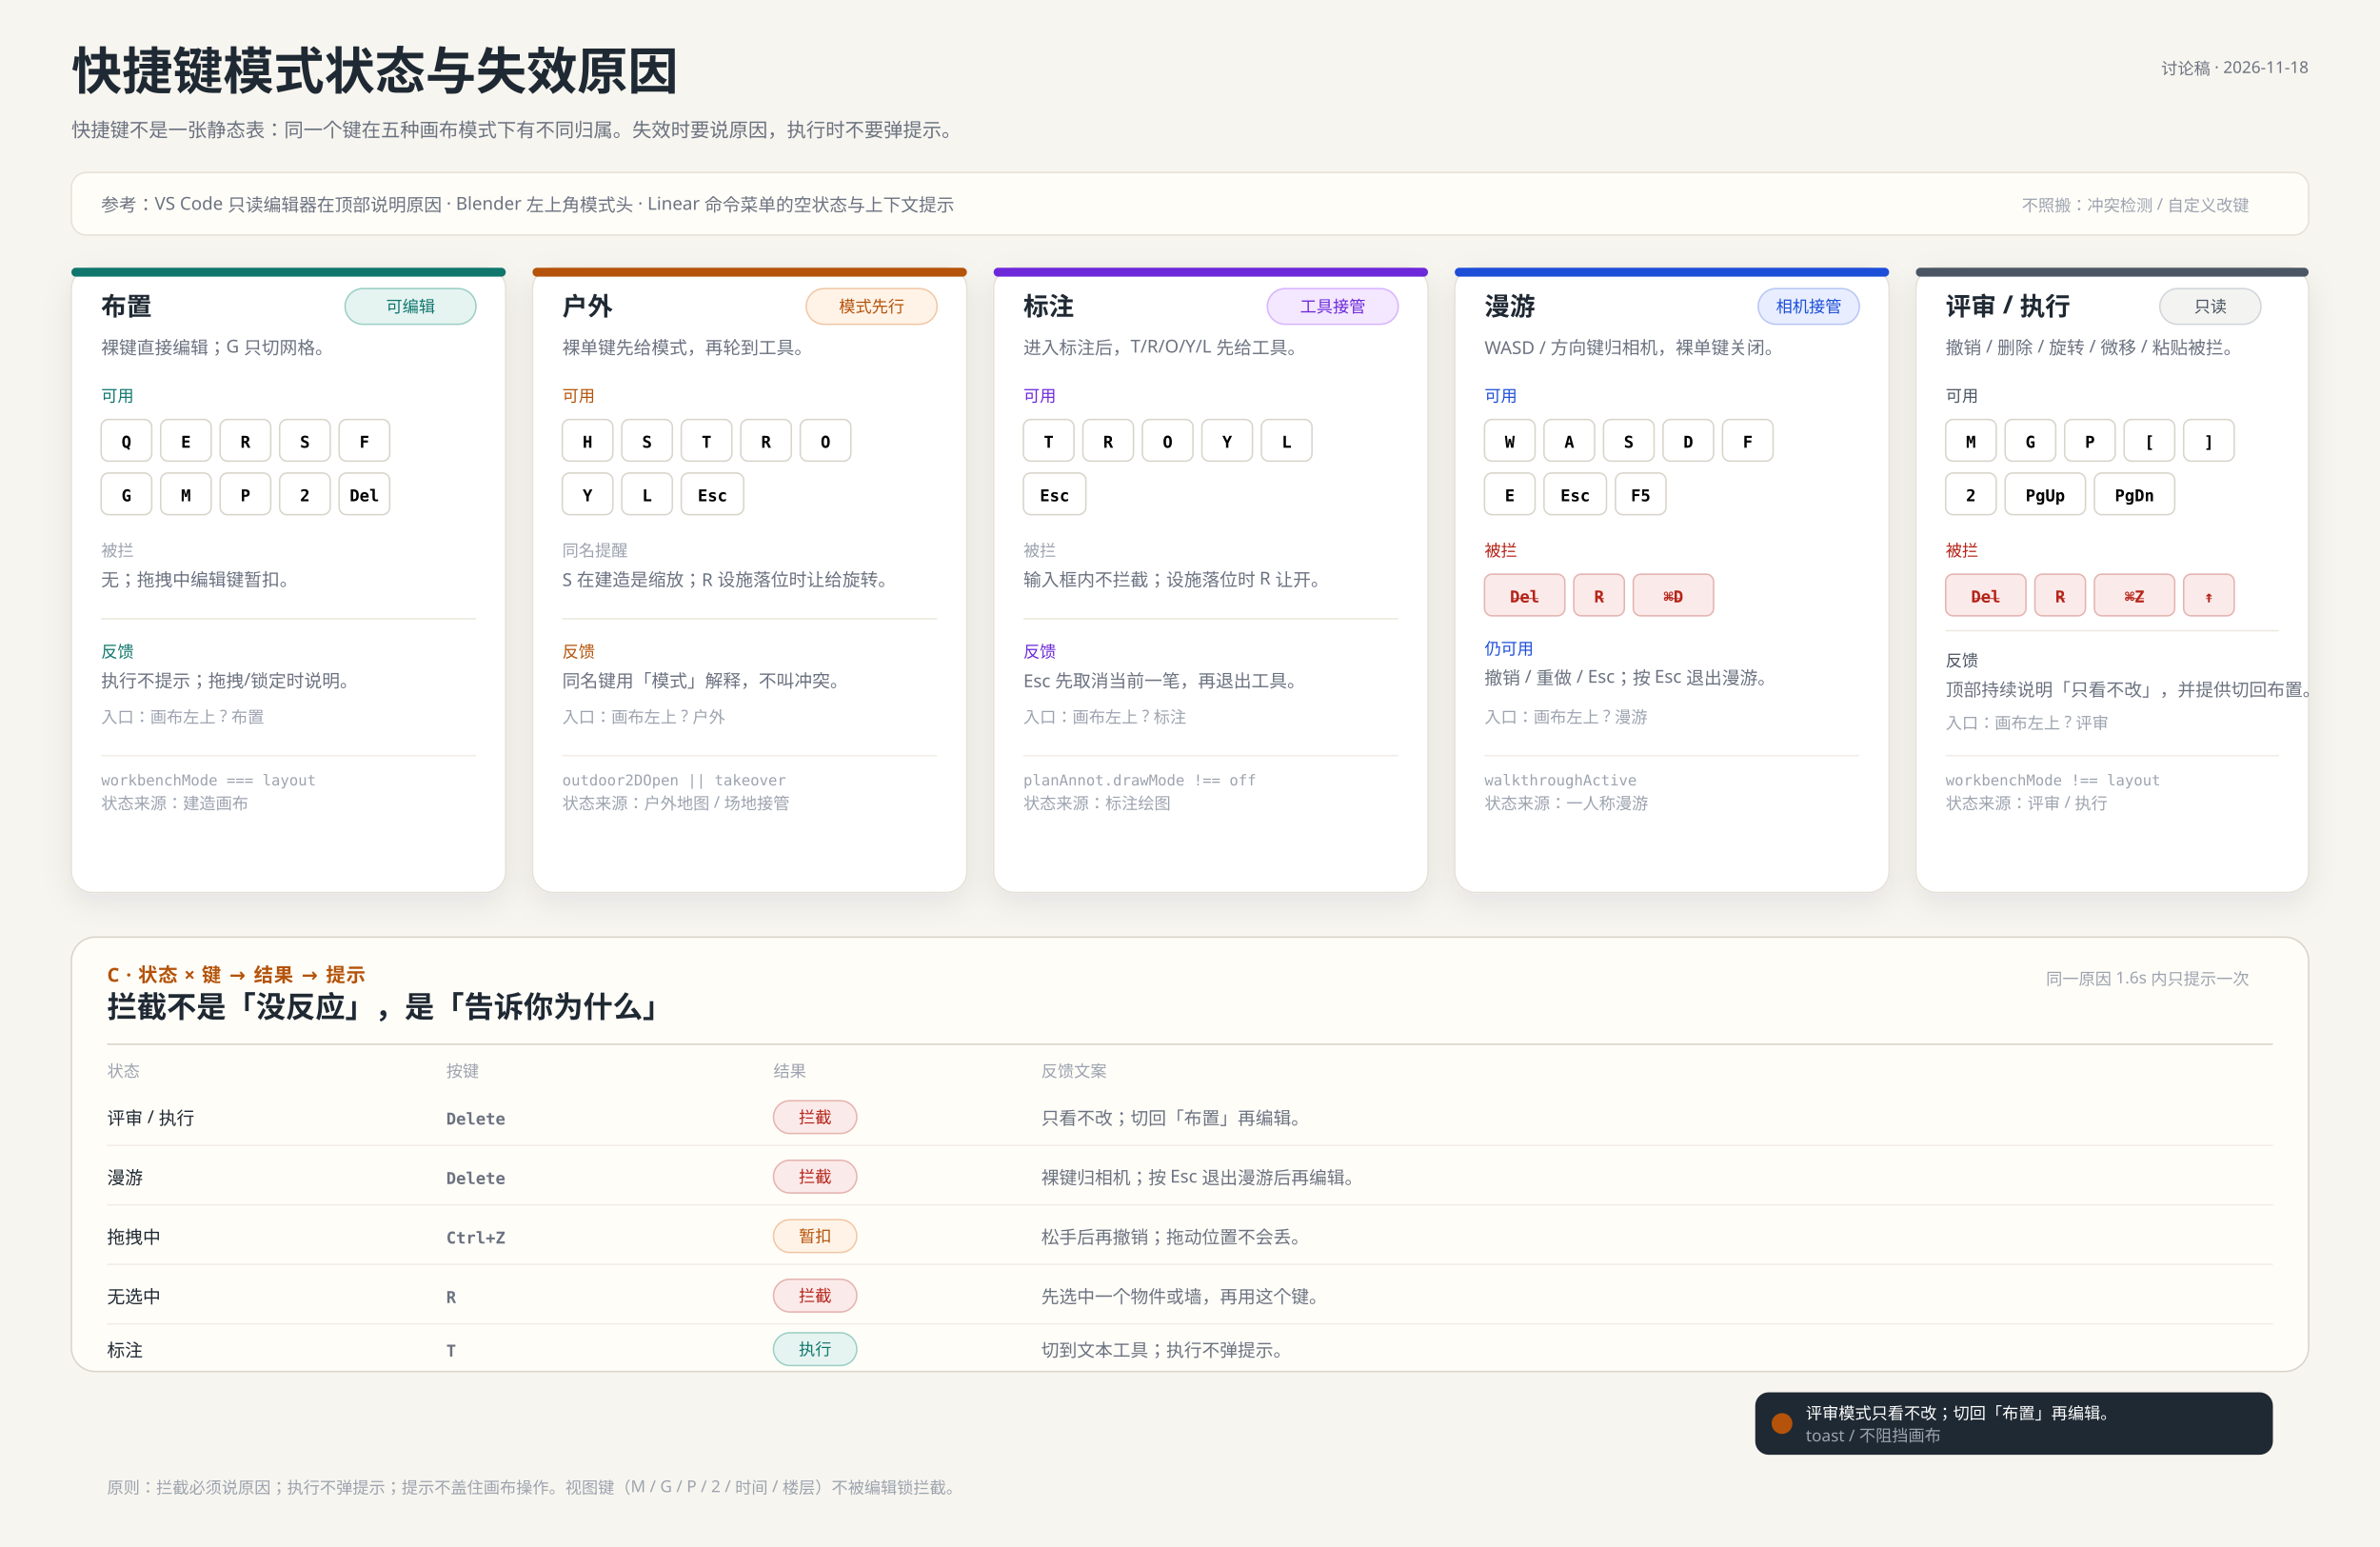
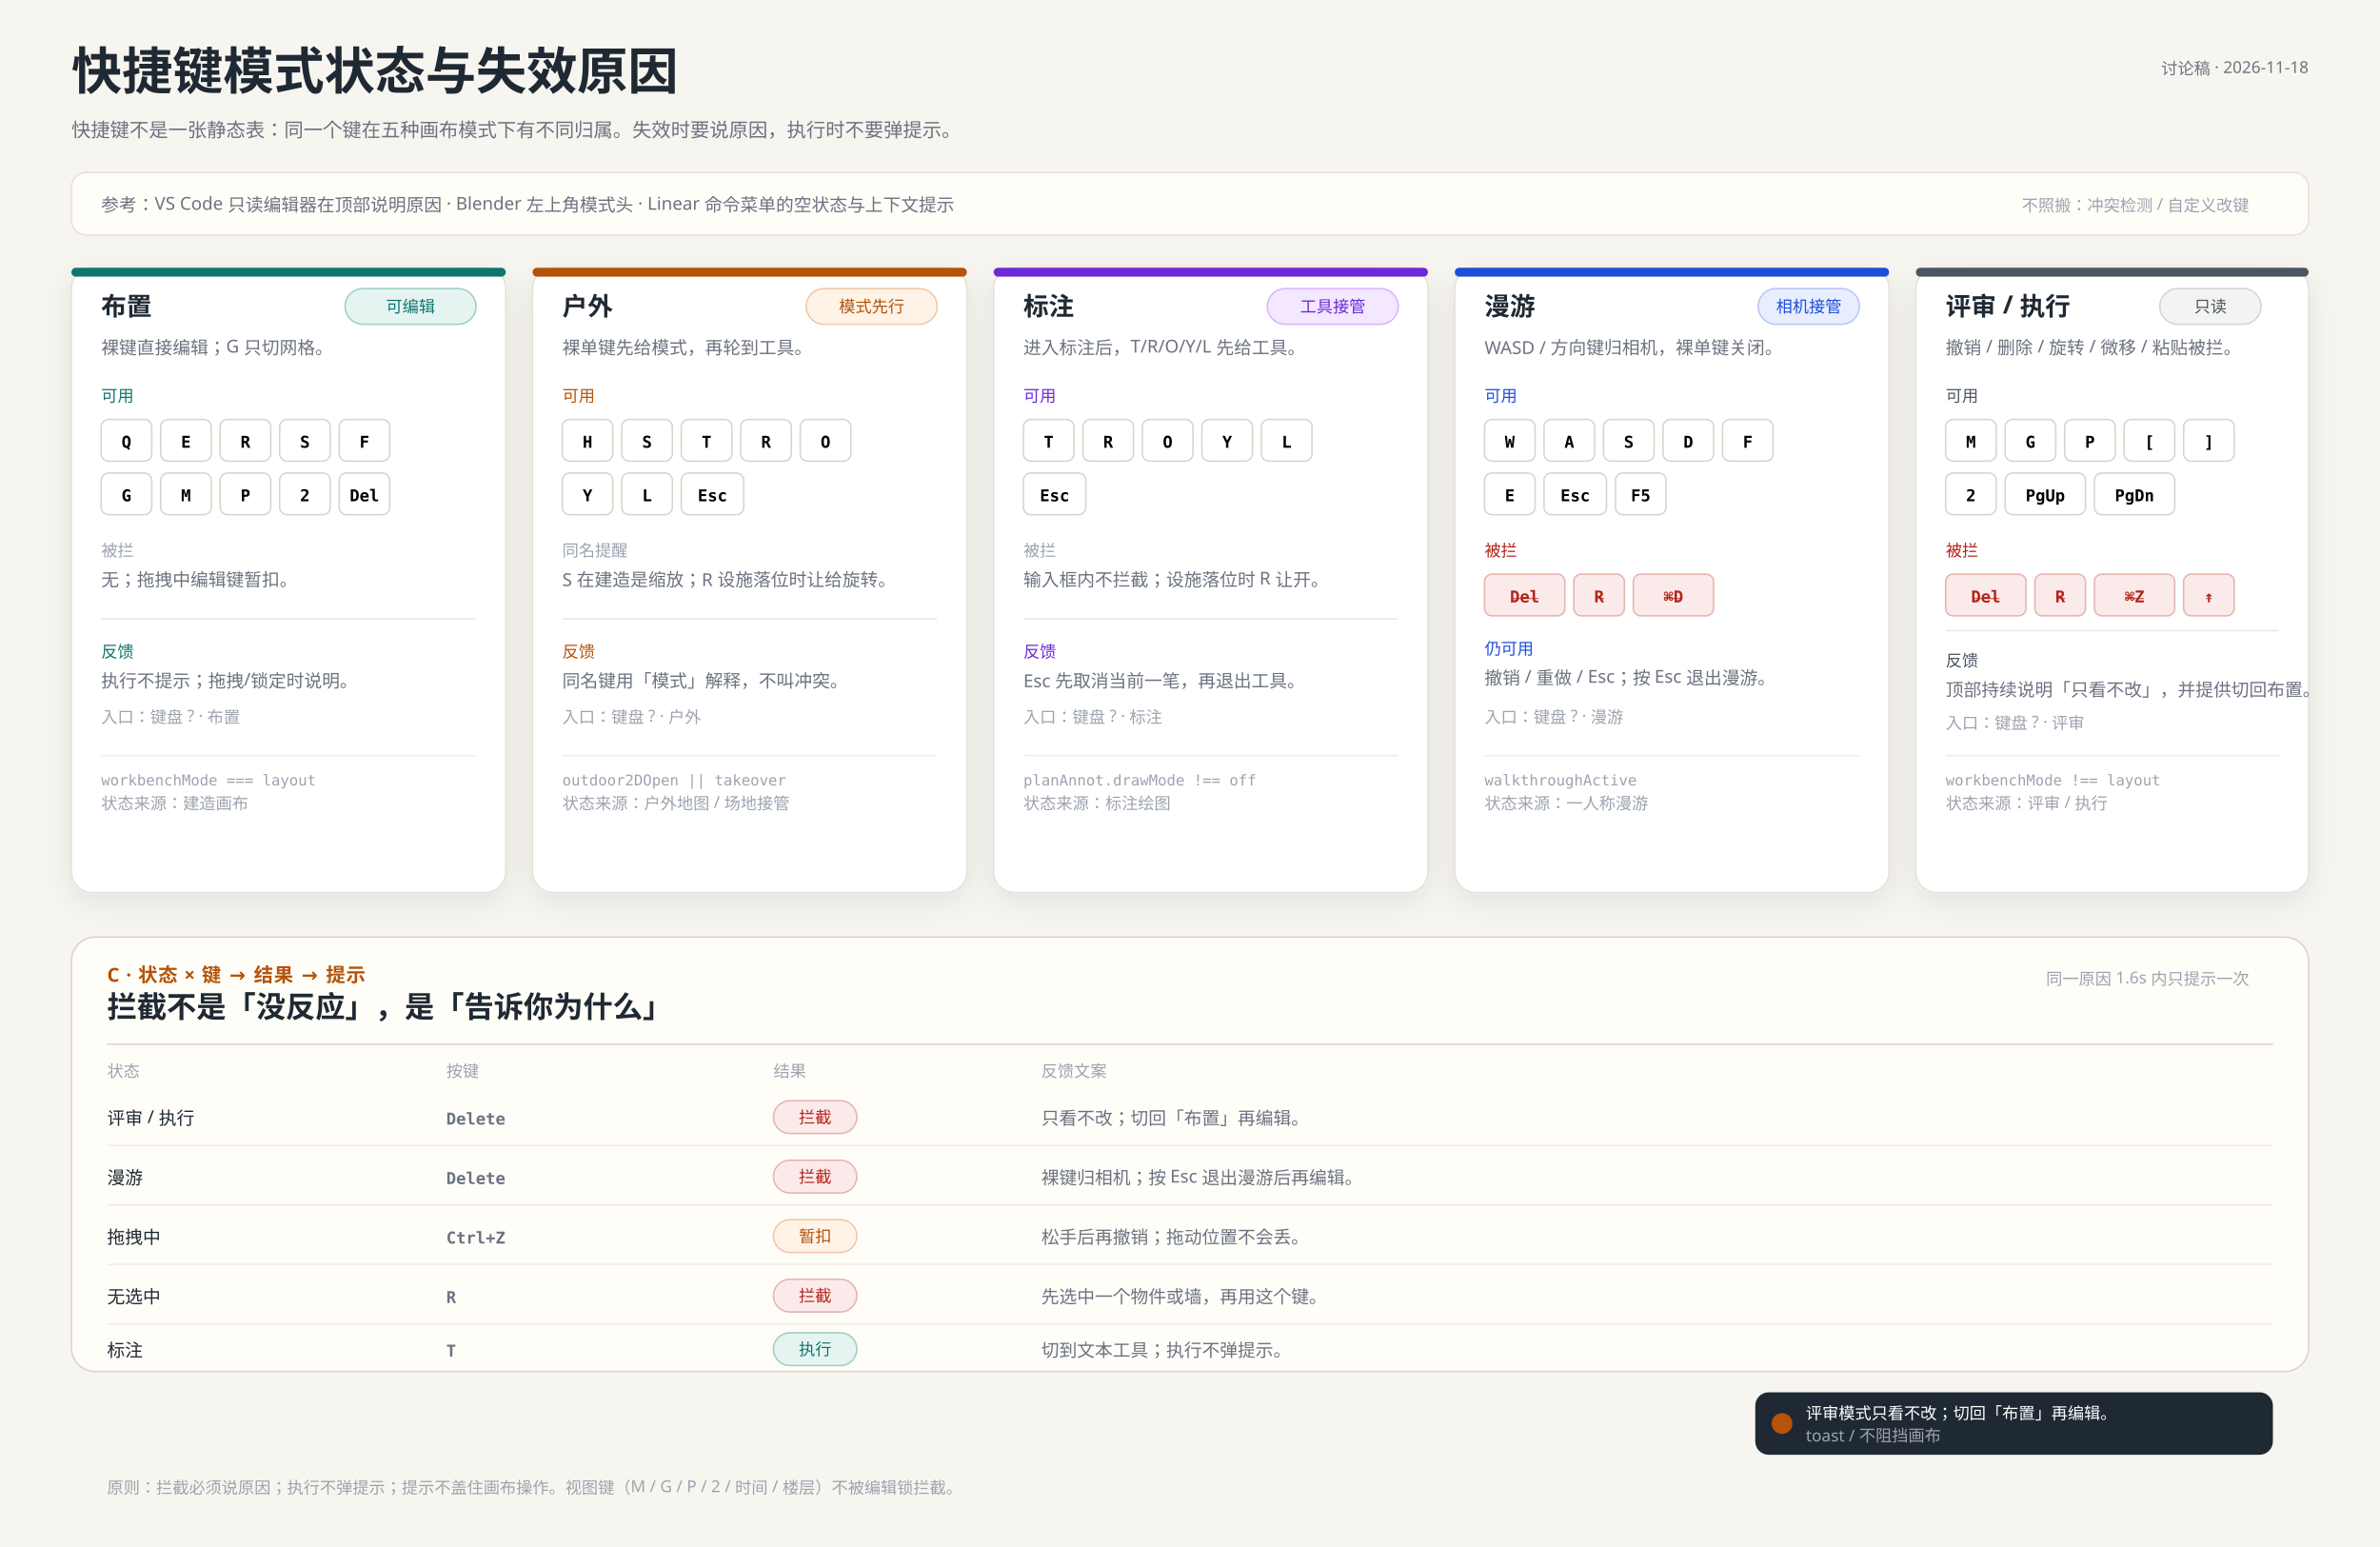
<svg xmlns="http://www.w3.org/2000/svg" width="1600" height="1040" viewBox="0 0 1600 1040" role="img" aria-labelledby="title desc">
  <defs>
    <filter id="shadow" x="-10%" y="-10%" width="120%" height="130%">
      <feDropShadow dx="0" dy="6" stdDeviation="10" flood-color="#1F2933" flood-opacity="0.08" />
    </filter>
    <style>
      .ink { fill: #1F2933; }
      .muted { fill: #6B7280; }
      .faint { fill: #9CA3AF; }
      .teal { fill: #0F766E; }
      .orange { fill: #B45309; }
      .purple { fill: #6D28D9; }
      .blue { fill: #1D4ED8; }
      .gray { fill: #4B5563; }
      .red { fill: #B42318; }
      .label { font: 600 13px "Microsoft YaHei", "PingFang SC", "Noto Sans SC", sans-serif; letter-spacing: .04em; }
      .h1 { font: 700 34px "Microsoft YaHei", "PingFang SC", "Noto Sans SC", sans-serif; }
      .h2 { font: 700 20px "Microsoft YaHei", "PingFang SC", "Noto Sans SC", sans-serif; }
      .h3 { font: 700 17px "Microsoft YaHei", "PingFang SC", "Noto Sans SC", sans-serif; }
      .body { font: 400 13px "Microsoft YaHei", "PingFang SC", "Noto Sans SC", sans-serif; }
      .small { font: 400 12px "Microsoft YaHei", "PingFang SC", "Noto Sans SC", sans-serif; }
      .tiny { font: 400 11px "Microsoft YaHei", "PingFang SC", "Noto Sans SC", sans-serif; }
      .strong { font: 600 13px "Microsoft YaHei", "PingFang SC", "Noto Sans SC", sans-serif; }
      .kbd { font: 600 11px "Cascadia Mono", "SFMono-Regular", Consolas, monospace; }
      .strike { text-decoration: line-through; }
      .code { font: 400 10px "Cascadia Mono", "SFMono-Regular", Consolas, monospace; fill: #9CA3AF; }
    </style>
  </defs>
  <rect width="1600" height="1040" fill="#F7F5EF" />
  <text x="1552" y="50" class="tiny muted" text-anchor="end">讨论稿 · 2026-11-18</text>
  <text x="48" y="60" class="h1 ink">快捷键模式状态与失效原因</text>
  <text x="48" y="92" class="body muted">快捷键不是一张静态表：同一个键在五种画布模式下有不同归属。失效时要说原因，执行时不要弹提示。</text>
  <rect x="48" y="116" width="1504" height="42" rx="10" fill="#FFFDF8" stroke="#E5E1D8" />
  <text x="68" y="142" class="small muted">参考：VS Code 只读编辑器在顶部说明原因 · Blender 左上角模式头 · Linear 命令菜单的空状态与上下文提示</text>
  <text x="1512" y="142" class="tiny faint" text-anchor="end">不照搬：冲突检测 / 自定义改键</text>
  <g filter="url(#shadow)">
    <rect x="48" y="180" width="292" height="420" rx="14" fill="#FFFFFF" stroke="#E5E1D8" />
  </g>
  <rect x="48" y="180" width="292" height="6" rx="3" fill="#0F766E" />
  <text x="68" y="212" class="h3 ink">布置</text>
  <rect x="232" y="194" width="88" height="24" rx="12" fill="#E6F4F1" stroke="#9CCFC5" />
  <text x="276" y="210" text-anchor="middle" class="tiny teal">可编辑</text>
  <text x="68" y="238" class="small muted">裸键直接编辑；G 只切网格。</text>
  <text x="68" y="270" class="tiny teal">可用</text>
  <g transform="translate(68 282)">
    <rect x="0" y="0" width="34" height="28" rx="5" fill="#FFFFFF" stroke="#D8D4CA" />
    <text x="17" y="19" text-anchor="middle" class="kbd">Q</text>
    <rect x="40" y="0" width="34" height="28" rx="5" fill="#FFFFFF" stroke="#D8D4CA" />
    <text x="57" y="19" text-anchor="middle" class="kbd">E</text>
    <rect x="80" y="0" width="34" height="28" rx="5" fill="#FFFFFF" stroke="#D8D4CA" />
    <text x="97" y="19" text-anchor="middle" class="kbd">R</text>
    <rect x="120" y="0" width="34" height="28" rx="5" fill="#FFFFFF" stroke="#D8D4CA" />
    <text x="137" y="19" text-anchor="middle" class="kbd">S</text>
    <rect x="160" y="0" width="34" height="28" rx="5" fill="#FFFFFF" stroke="#D8D4CA" />
    <text x="177" y="19" text-anchor="middle" class="kbd">F</text>
    <rect x="0" y="36" width="34" height="28" rx="5" fill="#FFFFFF" stroke="#D8D4CA" />
    <text x="17" y="55" text-anchor="middle" class="kbd">G</text>
    <rect x="40" y="36" width="34" height="28" rx="5" fill="#FFFFFF" stroke="#D8D4CA" />
    <text x="57" y="55" text-anchor="middle" class="kbd">M</text>
    <rect x="80" y="36" width="34" height="28" rx="5" fill="#FFFFFF" stroke="#D8D4CA" />
    <text x="97" y="55" text-anchor="middle" class="kbd">P</text>
    <rect x="120" y="36" width="34" height="28" rx="5" fill="#FFFFFF" stroke="#D8D4CA" />
    <text x="137" y="55" text-anchor="middle" class="kbd">2</text>
    <rect x="160" y="36" width="34" height="28" rx="5" fill="#FFFFFF" stroke="#D8D4CA" />
    <text x="177" y="55" text-anchor="middle" class="kbd">Del</text>
  </g>
  <text x="68" y="374" class="tiny faint">被拦</text>
  <text x="68" y="394" class="small muted">无；拖拽中编辑键暂扣。</text>
  <line x1="68" y1="416" x2="320" y2="416" stroke="#ECE8DF" />
  <text x="68" y="442" class="tiny teal">反馈</text>
  <text x="68" y="462" class="small muted">执行不提示；拖拽/锁定时说明。</text>
-   <text x="68" y="486" class="tiny faint">入口：画布左上 ? 布置</text>
+   <text x="68" y="486" class="tiny faint">入口：键盘 ? · 布置</text>
  <line x1="68" y1="508" x2="320" y2="508" stroke="#F1EDE5" />
  <text x="68" y="528" class="code">workbenchMode === layout</text>
  <text x="68" y="544" class="tiny faint">状态来源：建造画布</text>
  <g filter="url(#shadow)">
    <rect x="358" y="180" width="292" height="420" rx="14" fill="#FFFFFF" stroke="#E5E1D8" />
  </g>
  <rect x="358" y="180" width="292" height="6" rx="3" fill="#B45309" />
  <text x="378" y="212" class="h3 ink">户外</text>
  <rect x="542" y="194" width="88" height="24" rx="12" fill="#FFF3E8" stroke="#F0C7A6" />
  <text x="586" y="210" text-anchor="middle" class="tiny orange">模式先行</text>
  <text x="378" y="238" class="small muted">裸单键先给模式，再轮到工具。</text>
  <text x="378" y="270" class="tiny orange">可用</text>
  <g transform="translate(378 282)">
    <rect x="0" y="0" width="34" height="28" rx="5" fill="#FFFFFF" stroke="#D8D4CA" />
    <text x="17" y="19" text-anchor="middle" class="kbd">H</text>
    <rect x="40" y="0" width="34" height="28" rx="5" fill="#FFFFFF" stroke="#D8D4CA" />
    <text x="57" y="19" text-anchor="middle" class="kbd">S</text>
    <rect x="80" y="0" width="34" height="28" rx="5" fill="#FFFFFF" stroke="#D8D4CA" />
    <text x="97" y="19" text-anchor="middle" class="kbd">T</text>
    <rect x="120" y="0" width="34" height="28" rx="5" fill="#FFFFFF" stroke="#D8D4CA" />
    <text x="137" y="19" text-anchor="middle" class="kbd">R</text>
    <rect x="160" y="0" width="34" height="28" rx="5" fill="#FFFFFF" stroke="#D8D4CA" />
    <text x="177" y="19" text-anchor="middle" class="kbd">O</text>
    <rect x="0" y="36" width="34" height="28" rx="5" fill="#FFFFFF" stroke="#D8D4CA" />
    <text x="17" y="55" text-anchor="middle" class="kbd">Y</text>
    <rect x="40" y="36" width="34" height="28" rx="5" fill="#FFFFFF" stroke="#D8D4CA" />
    <text x="57" y="55" text-anchor="middle" class="kbd">L</text>
    <rect x="80" y="36" width="42" height="28" rx="5" fill="#FFFFFF" stroke="#D8D4CA" />
    <text x="101" y="55" text-anchor="middle" class="kbd">Esc</text>
  </g>
  <text x="378" y="374" class="tiny faint">同名提醒</text>
  <text x="378" y="394" class="small muted">S 在建造是缩放；R 设施落位时让给旋转。</text>
  <line x1="378" y1="416" x2="630" y2="416" stroke="#ECE8DF" />
  <text x="378" y="442" class="tiny orange">反馈</text>
  <text x="378" y="462" class="small muted">同名键用「模式」解释，不叫冲突。</text>
-   <text x="378" y="486" class="tiny faint">入口：画布左上 ? 户外</text>
+   <text x="378" y="486" class="tiny faint">入口：键盘 ? · 户外</text>
  <line x1="378" y1="508" x2="630" y2="508" stroke="#F1EDE5" />
  <text x="378" y="528" class="code">outdoor2DOpen || takeover</text>
  <text x="378" y="544" class="tiny faint">状态来源：户外地图 / 场地接管</text>
  <g filter="url(#shadow)">
    <rect x="668" y="180" width="292" height="420" rx="14" fill="#FFFFFF" stroke="#E5E1D8" />
  </g>
  <rect x="668" y="180" width="292" height="6" rx="3" fill="#6D28D9" />
  <text x="688" y="212" class="h3 ink">标注</text>
  <rect x="852" y="194" width="88" height="24" rx="12" fill="#F3E8FF" stroke="#D8B4FE" />
  <text x="896" y="210" text-anchor="middle" class="tiny purple">工具接管</text>
  <text x="688" y="238" class="small muted">进入标注后，T/R/O/Y/L 先给工具。</text>
  <text x="688" y="270" class="tiny purple">可用</text>
  <g transform="translate(688 282)">
    <rect x="0" y="0" width="34" height="28" rx="5" fill="#FFFFFF" stroke="#D8D4CA" />
    <text x="17" y="19" text-anchor="middle" class="kbd">T</text>
    <rect x="40" y="0" width="34" height="28" rx="5" fill="#FFFFFF" stroke="#D8D4CA" />
    <text x="57" y="19" text-anchor="middle" class="kbd">R</text>
    <rect x="80" y="0" width="34" height="28" rx="5" fill="#FFFFFF" stroke="#D8D4CA" />
    <text x="97" y="19" text-anchor="middle" class="kbd">O</text>
    <rect x="120" y="0" width="34" height="28" rx="5" fill="#FFFFFF" stroke="#D8D4CA" />
    <text x="137" y="19" text-anchor="middle" class="kbd">Y</text>
    <rect x="160" y="0" width="34" height="28" rx="5" fill="#FFFFFF" stroke="#D8D4CA" />
    <text x="177" y="19" text-anchor="middle" class="kbd">L</text>
    <rect x="0" y="36" width="42" height="28" rx="5" fill="#FFFFFF" stroke="#D8D4CA" />
    <text x="21" y="55" text-anchor="middle" class="kbd">Esc</text>
  </g>
  <text x="688" y="374" class="tiny faint">被拦</text>
  <text x="688" y="394" class="small muted">输入框内不拦截；设施落位时 R 让开。</text>
  <line x1="688" y1="416" x2="940" y2="416" stroke="#ECE8DF" />
  <text x="688" y="442" class="tiny purple">反馈</text>
  <text x="688" y="462" class="small muted">Esc 先取消当前一笔，再退出工具。</text>
-   <text x="688" y="486" class="tiny faint">入口：画布左上 ? 标注</text>
+   <text x="688" y="486" class="tiny faint">入口：键盘 ? · 标注</text>
  <line x1="688" y1="508" x2="940" y2="508" stroke="#F1EDE5" />
  <text x="688" y="528" class="code">planAnnot.drawMode !== off</text>
  <text x="688" y="544" class="tiny faint">状态来源：标注绘图</text>
  <g filter="url(#shadow)">
    <rect x="978" y="180" width="292" height="420" rx="14" fill="#FFFFFF" stroke="#E5E1D8" />
  </g>
  <rect x="978" y="180" width="292" height="6" rx="3" fill="#1D4ED8" />
  <text x="998" y="212" class="h3 ink">漫游</text>
  <rect x="1182" y="194" width="68" height="24" rx="12" fill="#E8EEFF" stroke="#B8C6F4" />
  <text x="1216" y="210" text-anchor="middle" class="tiny blue">相机接管</text>
  <text x="998" y="238" class="small muted">WASD / 方向键归相机，裸单键关闭。</text>
  <text x="998" y="270" class="tiny blue">可用</text>
  <g transform="translate(998 282)">
    <rect x="0" y="0" width="34" height="28" rx="5" fill="#FFFFFF" stroke="#D8D4CA" />
    <text x="17" y="19" text-anchor="middle" class="kbd">W</text>
    <rect x="40" y="0" width="34" height="28" rx="5" fill="#FFFFFF" stroke="#D8D4CA" />
    <text x="57" y="19" text-anchor="middle" class="kbd">A</text>
    <rect x="80" y="0" width="34" height="28" rx="5" fill="#FFFFFF" stroke="#D8D4CA" />
    <text x="97" y="19" text-anchor="middle" class="kbd">S</text>
    <rect x="120" y="0" width="34" height="28" rx="5" fill="#FFFFFF" stroke="#D8D4CA" />
    <text x="137" y="19" text-anchor="middle" class="kbd">D</text>
    <rect x="160" y="0" width="34" height="28" rx="5" fill="#FFFFFF" stroke="#D8D4CA" />
    <text x="177" y="19" text-anchor="middle" class="kbd">F</text>
    <rect x="0" y="36" width="34" height="28" rx="5" fill="#FFFFFF" stroke="#D8D4CA" />
    <text x="17" y="55" text-anchor="middle" class="kbd">E</text>
    <rect x="40" y="36" width="42" height="28" rx="5" fill="#FFFFFF" stroke="#D8D4CA" />
    <text x="61" y="55" text-anchor="middle" class="kbd">Esc</text>
    <rect x="88" y="36" width="34" height="28" rx="5" fill="#FFFFFF" stroke="#D8D4CA" />
    <text x="105" y="55" text-anchor="middle" class="kbd">F5</text>
  </g>
  <text x="998" y="374" class="tiny red">被拦</text>
  <g transform="translate(998 386)">
    <rect x="0" y="0" width="54" height="28" rx="5" fill="#FBEAEA" stroke="#E4B4B0" />
    <text x="27" y="19" text-anchor="middle" class="kbd red strike">Del</text>
    <rect x="60" y="0" width="34" height="28" rx="5" fill="#FBEAEA" stroke="#E4B4B0" />
    <text x="77" y="19" text-anchor="middle" class="kbd red strike">R</text>
    <rect x="100" y="0" width="54" height="28" rx="5" fill="#FBEAEA" stroke="#E4B4B0" />
    <text x="127" y="19" text-anchor="middle" class="kbd red strike">⌘D</text>
  </g>
  <text x="998" y="440" class="tiny blue">仍可用</text>
  <text x="998" y="460" class="small muted">撤销 / 重做 / Esc；按 Esc 退出漫游。</text>
-   <text x="998" y="486" class="tiny faint">入口：画布左上 ? 漫游</text>
+   <text x="998" y="486" class="tiny faint">入口：键盘 ? · 漫游</text>
  <line x1="998" y1="508" x2="1250" y2="508" stroke="#F1EDE5" />
  <text x="998" y="528" class="code">walkthroughActive</text>
  <text x="998" y="544" class="tiny faint">状态来源：一人称漫游</text>
  <g filter="url(#shadow)">
    <rect x="1288" y="180" width="264" height="420" rx="14" fill="#FFFFFF" stroke="#E5E1D8" />
  </g>
  <rect x="1288" y="180" width="264" height="6" rx="3" fill="#4B5563" />
  <text x="1308" y="212" class="h3 ink">评审 / 执行</text>
  <rect x="1452" y="194" width="68" height="24" rx="12" fill="#F3F4F1" stroke="#D1D5DB" />
  <text x="1486" y="210" text-anchor="middle" class="tiny gray">只读</text>
  <text x="1308" y="238" class="small muted">撤销 / 删除 / 旋转 / 微移 / 粘贴被拦。</text>
  <text x="1308" y="270" class="tiny gray">可用</text>
  <g transform="translate(1308 282)">
    <rect x="0" y="0" width="34" height="28" rx="5" fill="#FFFFFF" stroke="#D8D4CA" />
    <text x="17" y="19" text-anchor="middle" class="kbd">M</text>
    <rect x="40" y="0" width="34" height="28" rx="5" fill="#FFFFFF" stroke="#D8D4CA" />
    <text x="57" y="19" text-anchor="middle" class="kbd">G</text>
    <rect x="80" y="0" width="34" height="28" rx="5" fill="#FFFFFF" stroke="#D8D4CA" />
    <text x="97" y="19" text-anchor="middle" class="kbd">P</text>
    <rect x="120" y="0" width="34" height="28" rx="5" fill="#FFFFFF" stroke="#D8D4CA" />
    <text x="137" y="19" text-anchor="middle" class="kbd">[</text>
    <rect x="160" y="0" width="34" height="28" rx="5" fill="#FFFFFF" stroke="#D8D4CA" />
    <text x="177" y="19" text-anchor="middle" class="kbd">]</text>
    <rect x="0" y="36" width="34" height="28" rx="5" fill="#FFFFFF" stroke="#D8D4CA" />
    <text x="17" y="55" text-anchor="middle" class="kbd">2</text>
    <rect x="40" y="36" width="54" height="28" rx="5" fill="#FFFFFF" stroke="#D8D4CA" />
    <text x="67" y="55" text-anchor="middle" class="kbd">PgUp</text>
    <rect x="100" y="36" width="54" height="28" rx="5" fill="#FFFFFF" stroke="#D8D4CA" />
    <text x="127" y="55" text-anchor="middle" class="kbd">PgDn</text>
  </g>
  <text x="1308" y="374" class="tiny red">被拦</text>
  <g transform="translate(1308 386)">
    <rect x="0" y="0" width="54" height="28" rx="5" fill="#FBEAEA" stroke="#E4B4B0" />
    <text x="27" y="19" text-anchor="middle" class="kbd red strike">Del</text>
    <rect x="60" y="0" width="34" height="28" rx="5" fill="#FBEAEA" stroke="#E4B4B0" />
    <text x="77" y="19" text-anchor="middle" class="kbd red strike">R</text>
    <rect x="100" y="0" width="54" height="28" rx="5" fill="#FBEAEA" stroke="#E4B4B0" />
    <text x="127" y="19" text-anchor="middle" class="kbd red strike">⌘Z</text>
    <rect x="160" y="0" width="34" height="28" rx="5" fill="#FBEAEA" stroke="#E4B4B0" />
    <text x="177" y="19" text-anchor="middle" class="kbd red strike">↑</text>
  </g>
  <line x1="1308" y1="424" x2="1532" y2="424" stroke="#ECE8DF" />
  <text x="1308" y="448" class="tiny gray">反馈</text>
  <text x="1308" y="468" class="small muted">顶部持续说明「只看不改」，并提供切回布置。</text>
-   <text x="1308" y="490" class="tiny faint">入口：画布左上 ? 评审</text>
+   <text x="1308" y="490" class="tiny faint">入口：键盘 ? · 评审</text>
  <line x1="1308" y1="508" x2="1532" y2="508" stroke="#F1EDE5" />
  <text x="1308" y="528" class="code">workbenchMode !== layout</text>
  <text x="1308" y="544" class="tiny faint">状态来源：评审 / 执行</text>
  <rect x="48" y="630" width="1504" height="292" rx="16" fill="#FFFDF8" stroke="#D8D4CA" />
  <text x="72" y="660" class="label orange">C · 状态 × 键 → 结果 → 提示</text>
  <text x="72" y="684" class="h2 ink">拦截不是「没反应」，是「告诉你为什么」</text>
  <text x="1512" y="662" class="tiny faint" text-anchor="end">同一原因 1.6s 内只提示一次</text>
  <line x1="72" y1="702" x2="1528" y2="702" stroke="#D8D4CA" />
  <text x="72" y="724" class="tiny faint">状态</text>
  <text x="300" y="724" class="tiny faint">按键</text>
  <text x="520" y="724" class="tiny faint">结果</text>
  <text x="700" y="724" class="tiny faint">反馈文案</text>
  <g>
    <text x="72" y="756" class="small ink">评审 / 执行</text>
    <text x="300" y="756" class="kbd muted">Delete</text>
    <rect x="520" y="740" width="56" height="22" rx="11" fill="#FBEAEA" stroke="#E4B4B0" />
    <text x="548" y="755" text-anchor="middle" class="tiny red">拦截</text>
    <text x="700" y="756" class="small muted">只看不改；切回「布置」再编辑。</text>
  </g>
  <line x1="72" y1="770" x2="1528" y2="770" stroke="#F1EDE5" />
  <g>
    <text x="72" y="796" class="small ink">漫游</text>
    <text x="300" y="796" class="kbd muted">Delete</text>
    <rect x="520" y="780" width="56" height="22" rx="11" fill="#FBEAEA" stroke="#E4B4B0" />
    <text x="548" y="795" text-anchor="middle" class="tiny red">拦截</text>
    <text x="700" y="796" class="small muted">裸键归相机；按 Esc 退出漫游后再编辑。</text>
  </g>
  <line x1="72" y1="810" x2="1528" y2="810" stroke="#F1EDE5" />
  <g>
    <text x="72" y="836" class="small ink">拖拽中</text>
    <text x="300" y="836" class="kbd muted">Ctrl+Z</text>
    <rect x="520" y="820" width="56" height="22" rx="11" fill="#FFF3E8" stroke="#F0C7A6" />
    <text x="548" y="835" text-anchor="middle" class="tiny orange">暂扣</text>
    <text x="700" y="836" class="small muted">松手后再撤销；拖动位置不会丢。</text>
  </g>
  <line x1="72" y1="850" x2="1528" y2="850" stroke="#F1EDE5" />
  <g>
    <text x="72" y="876" class="small ink">无选中</text>
    <text x="300" y="876" class="kbd muted">R</text>
    <rect x="520" y="860" width="56" height="22" rx="11" fill="#FBEAEA" stroke="#E4B4B0" />
    <text x="548" y="875" text-anchor="middle" class="tiny red">拦截</text>
    <text x="700" y="876" class="small muted">先选中一个物件或墙，再用这个键。</text>
  </g>
  <line x1="72" y1="890" x2="1528" y2="890" stroke="#F1EDE5" />
  <g>
    <text x="72" y="912" class="small ink">标注</text>
    <text x="300" y="912" class="kbd muted">T</text>
    <rect x="520" y="896" width="56" height="22" rx="11" fill="#E6F4F1" stroke="#9CCFC5" />
    <text x="548" y="911" text-anchor="middle" class="tiny teal">执行</text>
    <text x="700" y="912" class="small muted">切到文本工具；执行不弹提示。</text>
  </g>
  <text x="72" y="1004" class="tiny faint">原则：拦截必须说原因；执行不弹提示；提示不盖住画布操作。视图键（M / G / P / 2 / 时间 / 楼层）不被编辑锁拦截。</text>
  <g transform="translate(1180 936)">
    <rect x="0" y="0" width="348" height="42" rx="9" fill="#1F2933" />
    <circle cx="18" cy="21" r="7" fill="#B45309" />
    <text x="34" y="18" class="tiny" fill="#FFFFFF">评审模式只看不改；切回「布置」再编辑。</text>
    <text x="34" y="33" class="tiny" fill="#9CA3AF">toast / 不阻挡画布</text>
  </g>
</svg>
